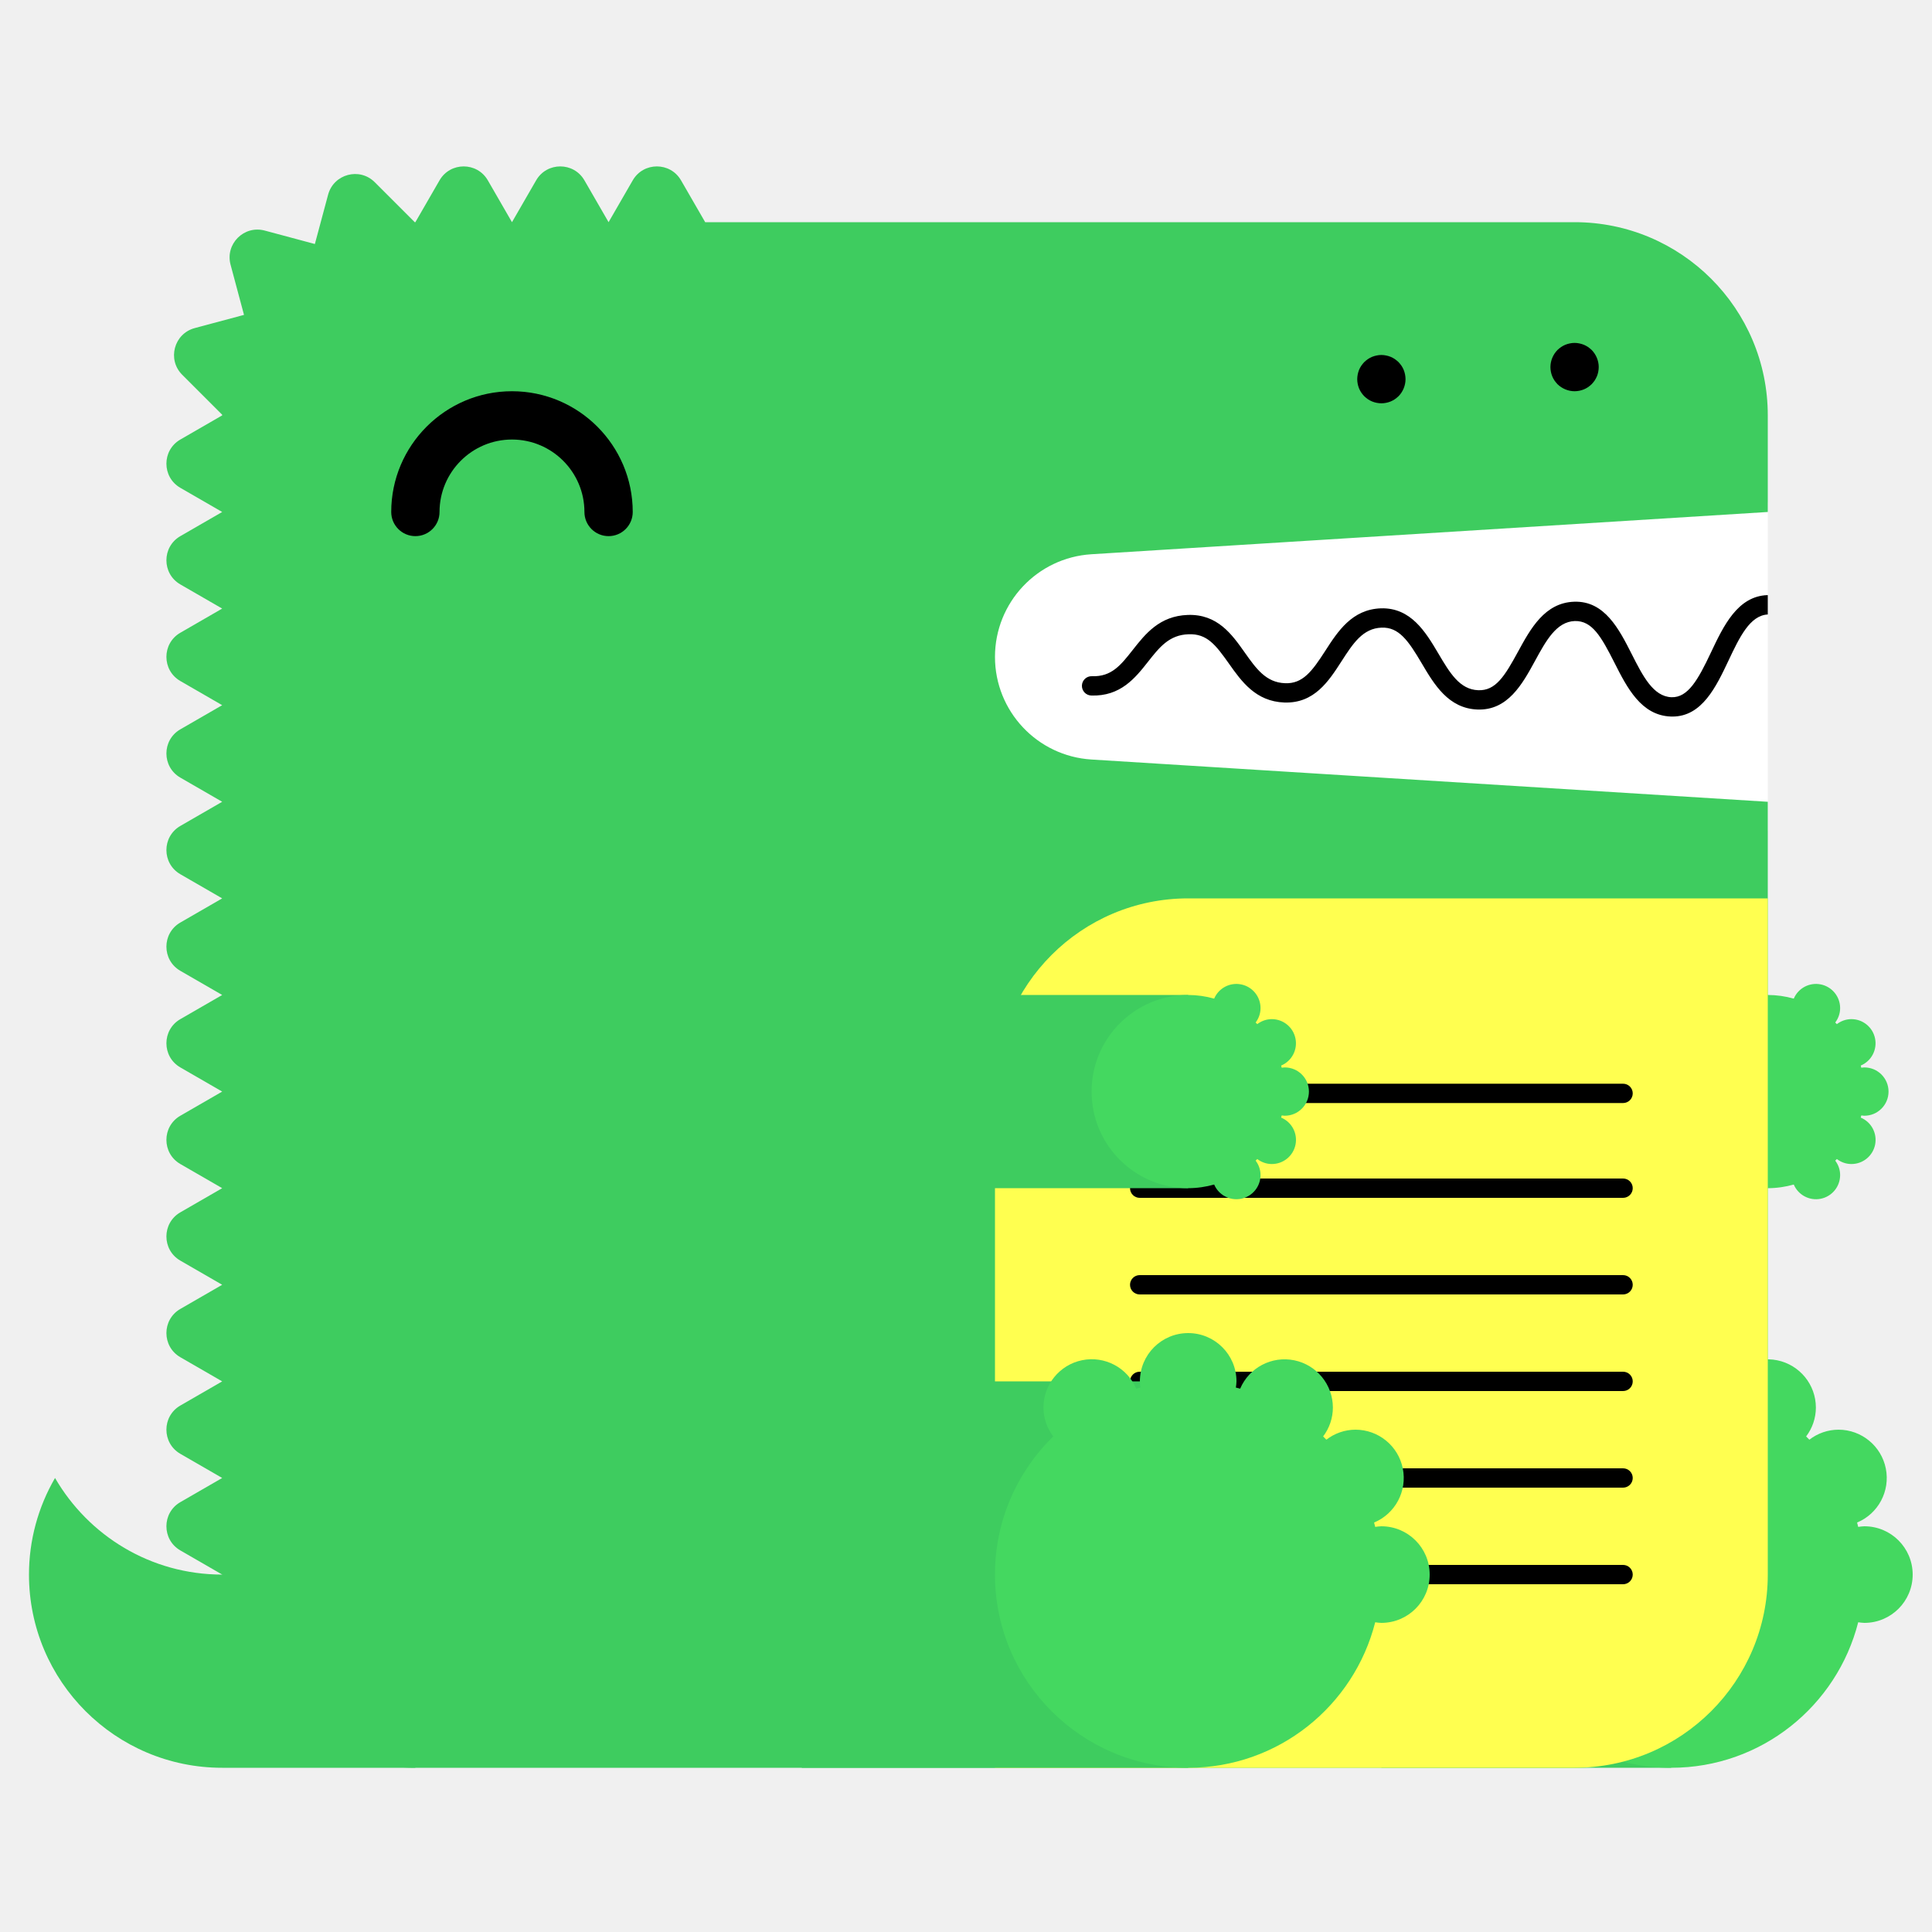
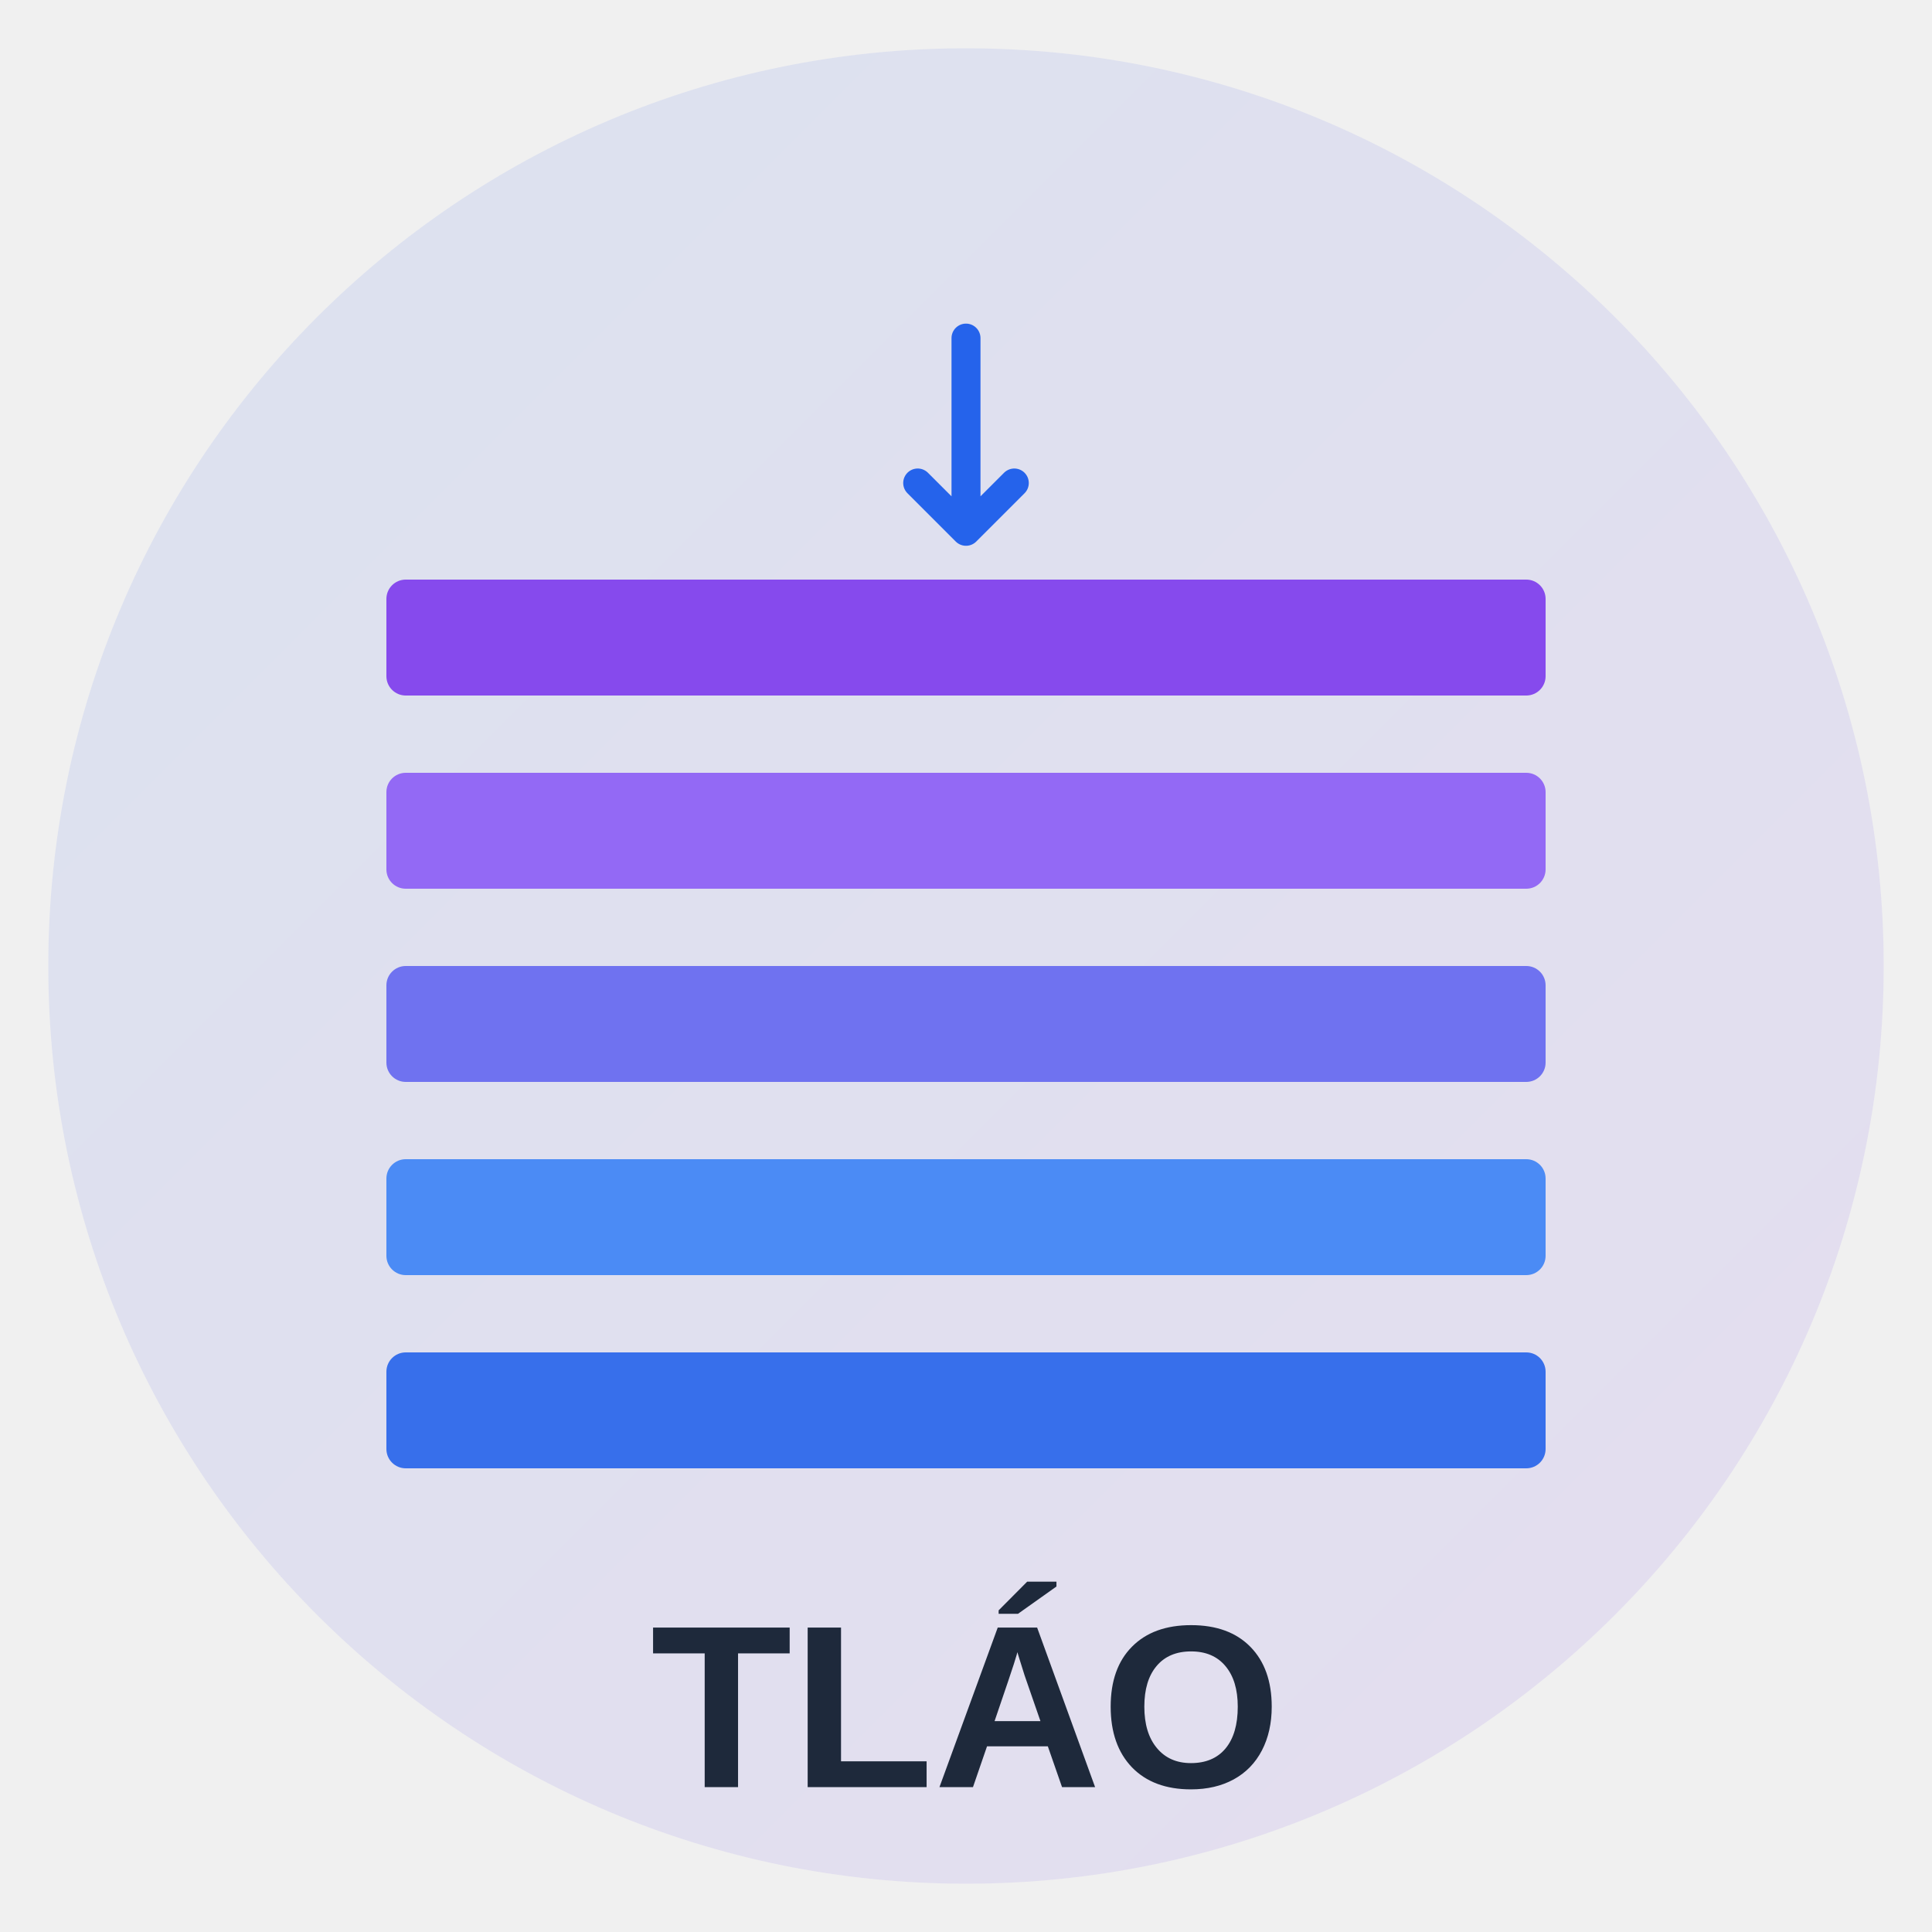
<svg xmlns="http://www.w3.org/2000/svg" width="200" height="200" viewBox="0 0 200 200">
-   <g fill="none" fill-rule="evenodd">
-     <path fill="#FFF" d="M99 52h84v34H99z" />
-     <path d="M23 163c-7.398 0-13.843-4.027-17.303-10A19.886 19.886 0 0 0 3 163c0 11.046 8.954 20 20 20h20v-20H23z" fill="#3ECC5F" />
-     <path d="M112.98 57.376L183 53V43c0-11.046-8.954-20-20-20H73l-2.5-4.33c-1.112-1.925-3.889-1.925-5 0L63 23l-2.5-4.33c-1.111-1.925-3.889-1.925-5 0L53 23l-2.5-4.33c-1.111-1.925-3.889-1.925-5 0L43 23c-.022 0-.042.003-.065.003l-4.142-4.141c-1.57-1.571-4.252-.853-4.828 1.294l-1.369 5.104-5.192-1.392c-2.148-.575-4.111 1.389-3.535 3.536l1.39 5.193-5.102 1.367c-2.148.576-2.867 3.259-1.296 4.83l4.142 4.142c0 .021-.003.042-.003.064l-4.33 2.5c-1.925 1.111-1.925 3.889 0 5L23 53l-4.33 2.5c-1.925 1.111-1.925 3.889 0 5L23 63l-4.33 2.5c-1.925 1.111-1.925 3.889 0 5L23 73l-4.33 2.5c-1.925 1.111-1.925 3.889 0 5L23 83l-4.33 2.5c-1.925 1.111-1.925 3.889 0 5L23 93l-4.33 2.5c-1.925 1.111-1.925 3.889 0 5L23 103l-4.33 2.5c-1.925 1.111-1.925 3.889 0 5L23 113l-4.33 2.5c-1.925 1.111-1.925 3.889 0 5L23 123l-4.33 2.5c-1.925 1.111-1.925 3.889 0 5L23 133l-4.33 2.5c-1.925 1.111-1.925 3.889 0 5L23 143l-4.33 2.5c-1.925 1.111-1.925 3.889 0 5L23 153l-4.33 2.5c-1.925 1.111-1.925 3.889 0 5L23 163c0 11.046 8.954 20 20 20h120c11.046 0 20-8.954 20-20V83l-70.02-4.376A10.645 10.645 0 0 1 103 68c0-5.621 4.37-10.273 9.98-10.624" fill="#3ECC5F" />
-     <path fill="#3ECC5F" d="M143 183h30v-40h-30z" />
-     <path d="M193 158c-.219 0-.428.037-.639.064-.038-.15-.074-.301-.116-.451A5 5 0 0 0 190.32 148a4.96 4.96 0 0 0-3.016 1.036 26.531 26.531 0 0 0-.335-.336 4.955 4.955 0 0 0 1.011-2.987 5 5 0 0 0-9.599-1.959c-.148-.042-.297-.077-.445-.115.027-.211.064-.42.064-.639a5 5 0 0 0-5-5 5 5 0 0 0-5 5c0 .219.037.428.064.639-.148.038-.297.073-.445.115a4.998 4.998 0 0 0-9.599 1.959c0 1.125.384 2.151 1.011 2.987-3.717 3.632-6.031 8.693-6.031 14.3 0 11.046 8.954 20 20 20 9.339 0 17.16-6.41 19.361-15.064.211.027.42.064.639.064a5 5 0 0 0 5-5 5 5 0 0 0-5-5" fill="#44D860" />
-     <path fill="#3ECC5F" d="M153 123h30v-20h-30z" />
-     <path d="M193 115.5a2.5 2.5 0 1 0 0-5c-.109 0-.214.019-.319.032-.02-.075-.037-.15-.058-.225a2.501 2.501 0 0 0-.963-4.807c-.569 0-1.088.197-1.508.518a6.653 6.653 0 0 0-.168-.168c.314-.417.506-.931.506-1.494a2.5 2.5 0 0 0-4.8-.979A9.987 9.987 0 0 0 183 103c-5.522 0-10 4.478-10 10s4.478 10 10 10c.934 0 1.833-.138 2.69-.377a2.5 2.5 0 0 0 4.8-.979c0-.563-.192-1.077-.506-1.494.057-.055.113-.111.168-.168.42.321.939.518 1.508.518a2.5 2.5 0 0 0 .963-4.807c.021-.074.038-.15.058-.225.105.013.21.032.319.032" fill="#44D860" />
-     <path d="M63 55.5a2.5 2.5 0 0 1-2.5-2.5c0-4.136-3.364-7.5-7.5-7.5s-7.5 3.364-7.5 7.5a2.5 2.5 0 1 1-5 0c0-6.893 5.607-12.5 12.5-12.5S65.5 46.107 65.5 53a2.5 2.5 0 0 1-2.5 2.5" fill="#000" />
-     <path d="M103 183h60c11.046 0 20-8.954 20-20V93h-60c-11.046 0-20 8.954-20 20v70z" fill="#FFFF50" />
-     <path d="M168.02 124h-50.04a1 1 0 1 1 0-2h50.04a1 1 0 1 1 0 2m0 20h-50.04a1 1 0 1 1 0-2h50.04a1 1 0 1 1 0 2m0 20h-50.04a1 1 0 1 1 0-2h50.04a1 1 0 1 1 0 2m0-49.814h-50.04a1 1 0 1 1 0-2h50.04a1 1 0 1 1 0 2m0 19.814h-50.04a1 1 0 1 1 0-2h50.04a1 1 0 1 1 0 2m0 20h-50.04a1 1 0 1 1 0-2h50.04a1 1 0 1 1 0 2M183 61.611c-.012 0-.022-.006-.034-.005-3.09.105-4.552 3.196-5.842 5.923-1.346 2.85-2.387 4.703-4.093 4.647-1.889-.068-2.969-2.202-4.113-4.46-1.314-2.594-2.814-5.536-5.963-5.426-3.046.104-4.513 2.794-5.807 5.167-1.377 2.528-2.314 4.065-4.121 3.994-1.927-.07-2.951-1.805-4.136-3.813-1.321-2.236-2.848-4.75-5.936-4.664-2.994.103-4.465 2.385-5.763 4.4-1.373 2.13-2.335 3.428-4.165 3.351-1.973-.07-2.992-1.51-4.171-3.177-1.324-1.873-2.816-3.993-5.895-3.89-2.928.1-4.399 1.97-5.696 3.618-1.232 1.564-2.194 2.802-4.229 2.724a1 1 0 0 0-.072 2c3.017.101 4.545-1.8 5.872-3.487 1.177-1.496 2.193-2.787 4.193-2.855 1.926-.082 2.829 1.115 4.195 3.045 1.297 1.834 2.769 3.914 5.731 4.021 3.103.104 4.596-2.215 5.918-4.267 1.182-1.834 2.202-3.417 4.15-3.484 1.793-.067 2.769 1.35 4.145 3.681 1.297 2.197 2.766 4.686 5.787 4.796 3.125.108 4.634-2.62 5.949-5.035 1.139-2.088 2.214-4.06 4.119-4.126 1.793-.042 2.728 1.595 4.111 4.33 1.292 2.553 2.757 5.445 5.825 5.556l.169.003c3.064 0 4.518-3.075 5.805-5.794 1.139-2.41 2.217-4.68 4.067-4.773v-2z" fill="#000" />
-     <path fill="#3ECC5F" d="M83 183h40v-40H83z" />
-     <path d="M143 158c-.219 0-.428.037-.639.064-.038-.15-.074-.301-.116-.451A5 5 0 0 0 140.32 148a4.96 4.96 0 0 0-3.016 1.036 26.531 26.531 0 0 0-.335-.336 4.955 4.955 0 0 0 1.011-2.987 5 5 0 0 0-9.599-1.959c-.148-.042-.297-.077-.445-.115.027-.211.064-.42.064-.639a5 5 0 0 0-5-5 5 5 0 0 0-5 5c0 .219.037.428.064.639-.148.038-.297.073-.445.115a4.998 4.998 0 0 0-9.599 1.959c0 1.125.384 2.151 1.011 2.987-3.717 3.632-6.031 8.693-6.031 14.3 0 11.046 8.954 20 20 20 9.339 0 17.16-6.41 19.361-15.064.211.027.42.064.639.064a5 5 0 0 0 5-5 5 5 0 0 0-5-5" fill="#44D860" />
-     <path fill="#3ECC5F" d="M83 123h40v-20H83z" />
-     <path d="M133 115.5a2.5 2.5 0 1 0 0-5c-.109 0-.214.019-.319.032-.02-.075-.037-.15-.058-.225a2.501 2.501 0 0 0-.963-4.807c-.569 0-1.088.197-1.508.518a6.653 6.653 0 0 0-.168-.168c.314-.417.506-.931.506-1.494a2.5 2.5 0 0 0-4.8-.979A9.987 9.987 0 0 0 123 103c-5.522 0-10 4.478-10 10s4.478 10 10 10c.934 0 1.833-.138 2.69-.377a2.5 2.5 0 0 0 4.8-.979c0-.563-.192-1.077-.506-1.494.057-.055.113-.111.168-.168.42.321.939.518 1.508.518a2.5 2.5 0 0 0 .963-4.807c.021-.074.038-.15.058-.225.105.013.21.032.319.032" fill="#44D860" />
-     <path d="M143 41.75c-.16 0-.33-.02-.49-.05a2.52 2.52 0 0 1-.47-.14c-.15-.06-.29-.14-.431-.23-.13-.09-.259-.2-.38-.31-.109-.12-.219-.24-.309-.38s-.17-.28-.231-.43a2.619 2.619 0 0 1-.189-.96c0-.16.02-.33.05-.49.03-.16.08-.31.139-.47.061-.15.141-.29.231-.43.09-.13.2-.26.309-.38.121-.11.25-.22.38-.31.141-.09.281-.17.431-.23.149-.06.31-.11.47-.14.32-.07.65-.07.98 0 .159.03.32.08.47.14.149.06.29.14.43.23.13.09.259.2.38.31.11.12.22.25.31.38.09.14.17.28.23.43.06.16.11.31.14.47.029.16.05.33.05.49 0 .66-.271 1.31-.73 1.77-.121.11-.25.22-.38.31-.14.09-.281.17-.43.23a2.565 2.565 0 0 1-.96.19m20-1.25c-.66 0-1.3-.27-1.771-.73a3.802 3.802 0 0 1-.309-.38c-.09-.14-.17-.28-.231-.43a2.619 2.619 0 0 1-.189-.96c0-.66.27-1.3.729-1.77.121-.11.25-.22.38-.31.141-.09.281-.17.431-.23.149-.06.31-.11.47-.14.32-.07.66-.07.98 0 .159.03.32.08.47.14.149.06.29.14.43.23.13.09.259.2.38.31.459.47.73 1.11.73 1.77 0 .16-.021.33-.05.49-.03.16-.08.32-.14.47-.07.15-.14.29-.23.43-.09.13-.2.26-.31.38-.121.11-.25.22-.38.31-.14.09-.281.17-.43.23a2.565 2.565 0 0 1-.96.19" fill="#000" />
-   </g>
+   <defs>
+     <linearGradient id="tlaoGradient" x1="0%" y1="0%" x2="100%" y2="100%">
+       <stop offset="0%" style="stop-color:#2563eb;stop-opacity:1" />
+       <stop offset="100%" style="stop-color:#7c3aed;stop-opacity:1" />
+     </linearGradient>
+   </defs>
+   <circle cx="100" cy="100" r="95" fill="url(#tlaoGradient)" opacity="0.1" />
+   <rect x="40" y="140" width="120" height="12" rx="2" fill="#2563eb" opacity="0.9" />
+   <rect x="40" y="120" width="120" height="12" rx="2" fill="#3b82f6" opacity="0.9" />
+   <rect x="40" y="100" width="120" height="12" rx="2" fill="#6366f1" opacity="0.9" />
+   <rect x="40" y="80" width="120" height="12" rx="2" fill="#8b5cf6" opacity="0.9" />
+   <rect x="40" y="60" width="120" height="12" rx="2" fill="#7c3aed" opacity="0.9" />
+   <path d="M 100 35 L 100 55 M 95 50 L 100 55 L 105 50" stroke="#2563eb" stroke-width="3" fill="none" stroke-linecap="round" stroke-linejoin="round" />
+   <text x="100" y="185" font-family="Arial, sans-serif" font-size="24" font-weight="bold" text-anchor="middle" fill="#1e293b">TLÁO</text>
</svg>
